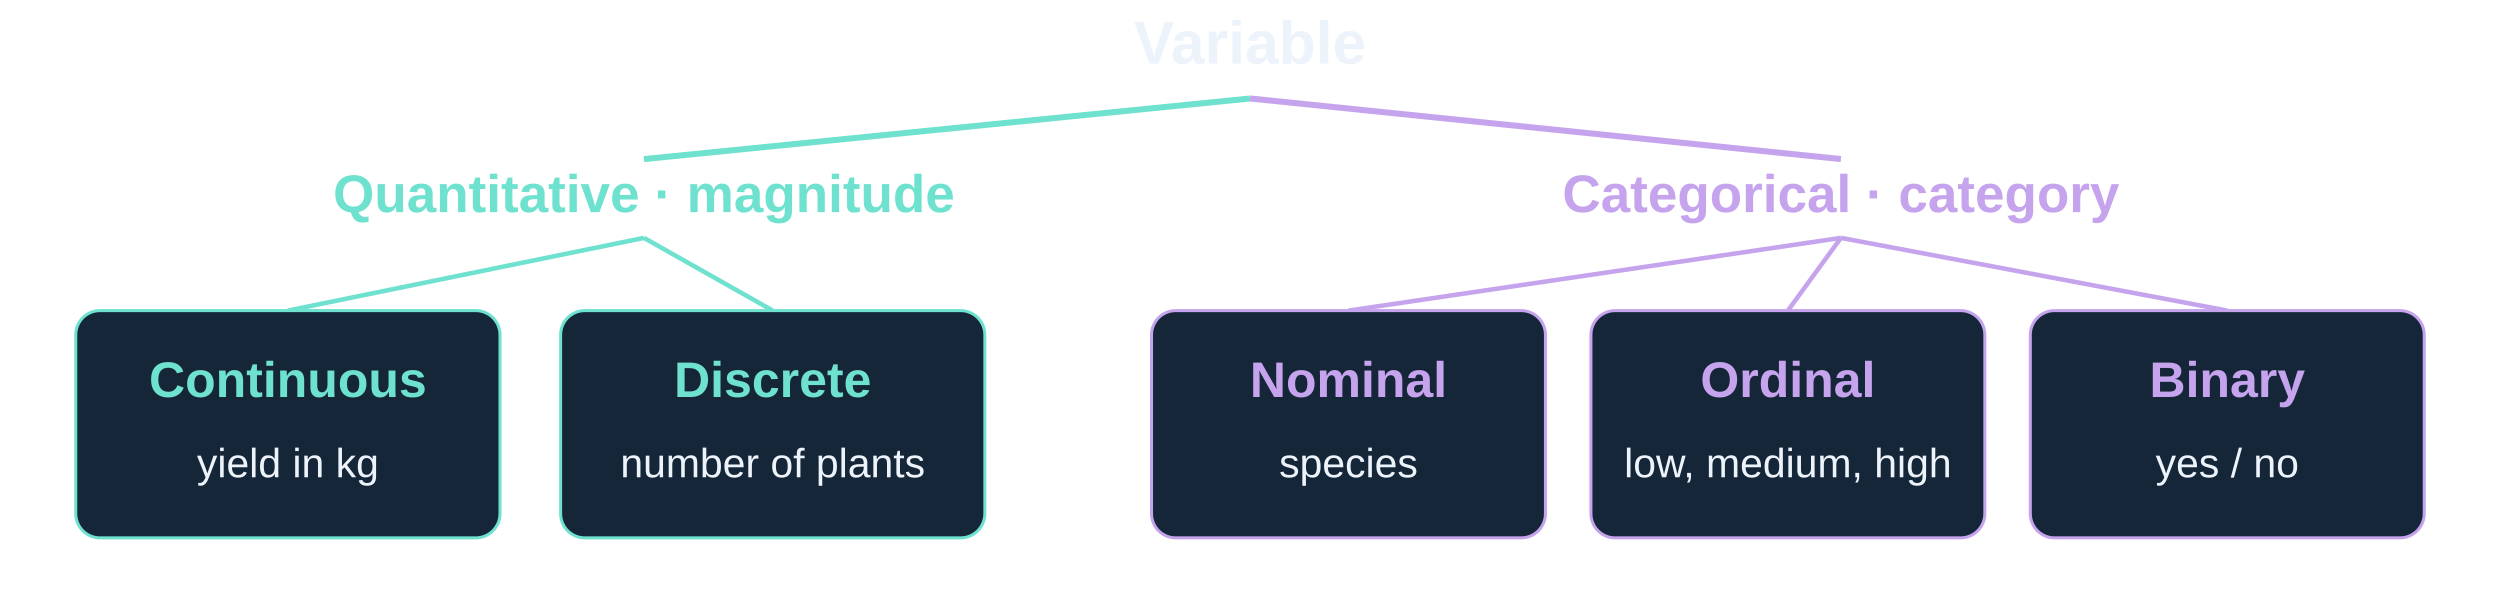
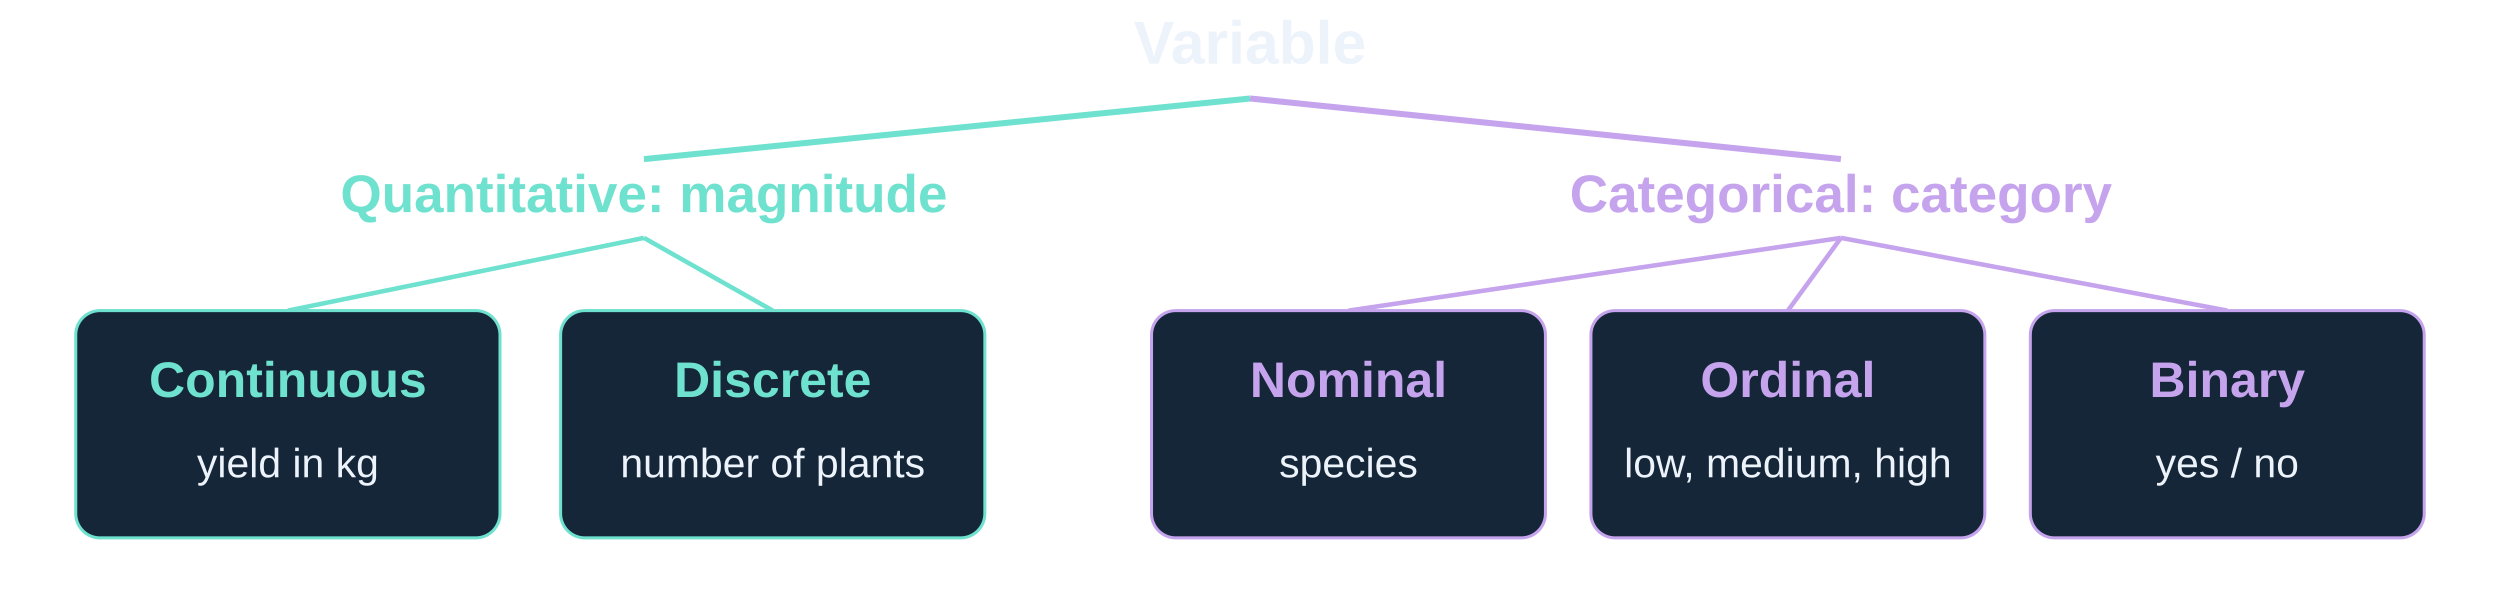
<svg xmlns="http://www.w3.org/2000/svg" viewBox="0 0 1650 390" role="img">
  <style>text{font-family:Segoe UI,Arial,sans-serif}</style>
  <text x="825" y="42" font-size="40" fill="#edf3fb" text-anchor="middle" font-weight="700">Variable</text>
  <path d="M825 65L425 105" fill="none" stroke="#6ee1cf" stroke-width="4" />
  <path d="M825 65L1215 105" fill="none" stroke="#c6a4ed" stroke-width="4" />
-   <text x="425" y="140" font-size="35" fill="#6ee1cf" text-anchor="middle" font-weight="700">Quantitative · magnitude</text>
-   <text x="1215" y="140" font-size="35" fill="#c6a4ed" text-anchor="middle" font-weight="700">Categorical · category</text>
+   <text x="425" y="140" font-size="35" fill="#6ee1cf" text-anchor="middle" font-weight="700">Quantitative: magnitude</text>
+   <text x="1215" y="140" font-size="35" fill="#c6a4ed" text-anchor="middle" font-weight="700">Categorical: category</text>
  <path d="M425 157L190.0 205" fill="none" stroke="#6ee1cf" stroke-width="3" />
  <rect x="50" y="205" width="280" height="150" rx="16" fill="#152638" stroke="#6ee1cf" stroke-width="2" />
  <text x="190.0" y="262" font-size="33" fill="#6ee1cf" text-anchor="middle" font-weight="700">Continuous</text>
  <text x="190.0" y="315" font-size="27" fill="#edf3fb" text-anchor="middle" font-weight="400">yield in kg</text>
  <path d="M425 157L510.0 205" fill="none" stroke="#6ee1cf" stroke-width="3" />
  <rect x="370" y="205" width="280" height="150" rx="16" fill="#152638" stroke="#6ee1cf" stroke-width="2" />
  <text x="510.0" y="262" font-size="33" fill="#6ee1cf" text-anchor="middle" font-weight="700">Discrete</text>
  <text x="510.0" y="315" font-size="27" fill="#edf3fb" text-anchor="middle" font-weight="400">number of plants</text>
  <path d="M1215 157L890.0 205" fill="none" stroke="#c6a4ed" stroke-width="3" />
  <rect x="760" y="205" width="260" height="150" rx="16" fill="#152638" stroke="#c6a4ed" stroke-width="2" />
  <text x="890.0" y="262" font-size="33" fill="#c6a4ed" text-anchor="middle" font-weight="700">Nominal</text>
  <text x="890.0" y="315" font-size="27" fill="#edf3fb" text-anchor="middle" font-weight="400">species</text>
  <path d="M1215 157L1180.0 205" fill="none" stroke="#c6a4ed" stroke-width="3" />
  <rect x="1050" y="205" width="260" height="150" rx="16" fill="#152638" stroke="#c6a4ed" stroke-width="2" />
  <text x="1180.0" y="262" font-size="33" fill="#c6a4ed" text-anchor="middle" font-weight="700">Ordinal</text>
  <text x="1180.0" y="315" font-size="27" fill="#edf3fb" text-anchor="middle" font-weight="400">low, medium, high</text>
  <path d="M1215 157L1470.0 205" fill="none" stroke="#c6a4ed" stroke-width="3" />
  <rect x="1340" y="205" width="260" height="150" rx="16" fill="#152638" stroke="#c6a4ed" stroke-width="2" />
  <text x="1470.0" y="262" font-size="33" fill="#c6a4ed" text-anchor="middle" font-weight="700">Binary</text>
  <text x="1470.0" y="315" font-size="27" fill="#edf3fb" text-anchor="middle" font-weight="400">yes / no</text>
</svg>
